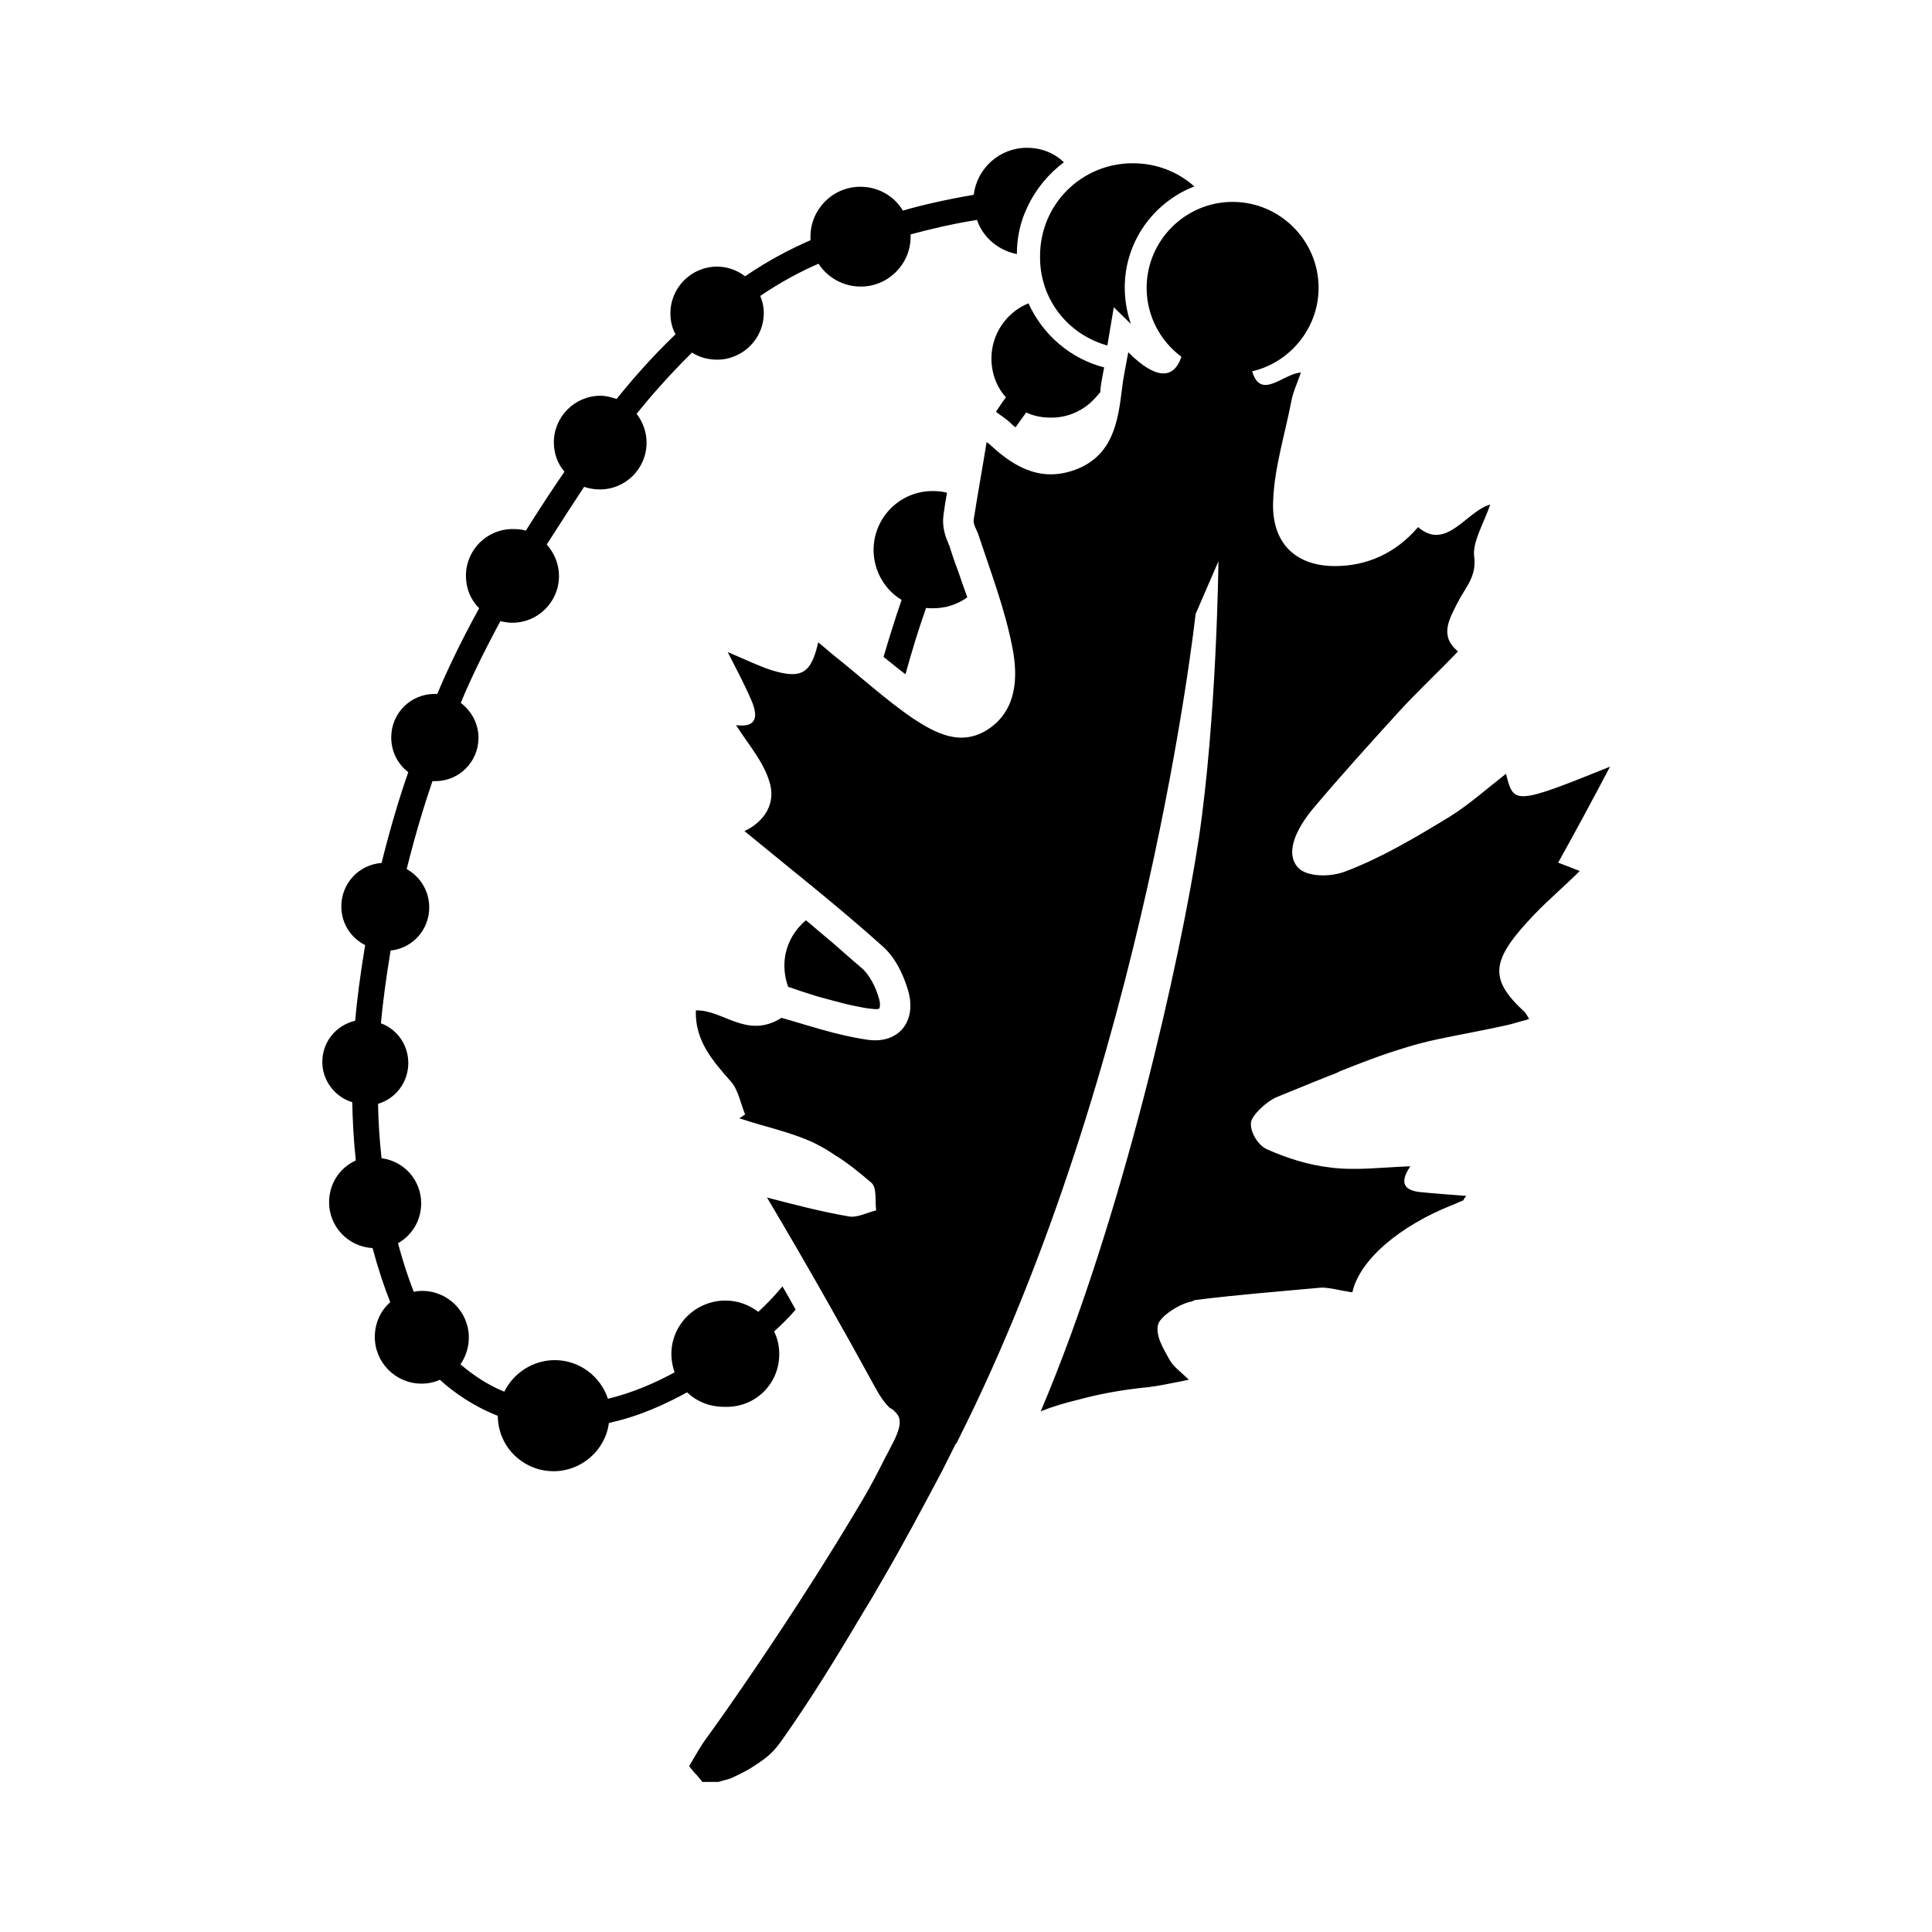
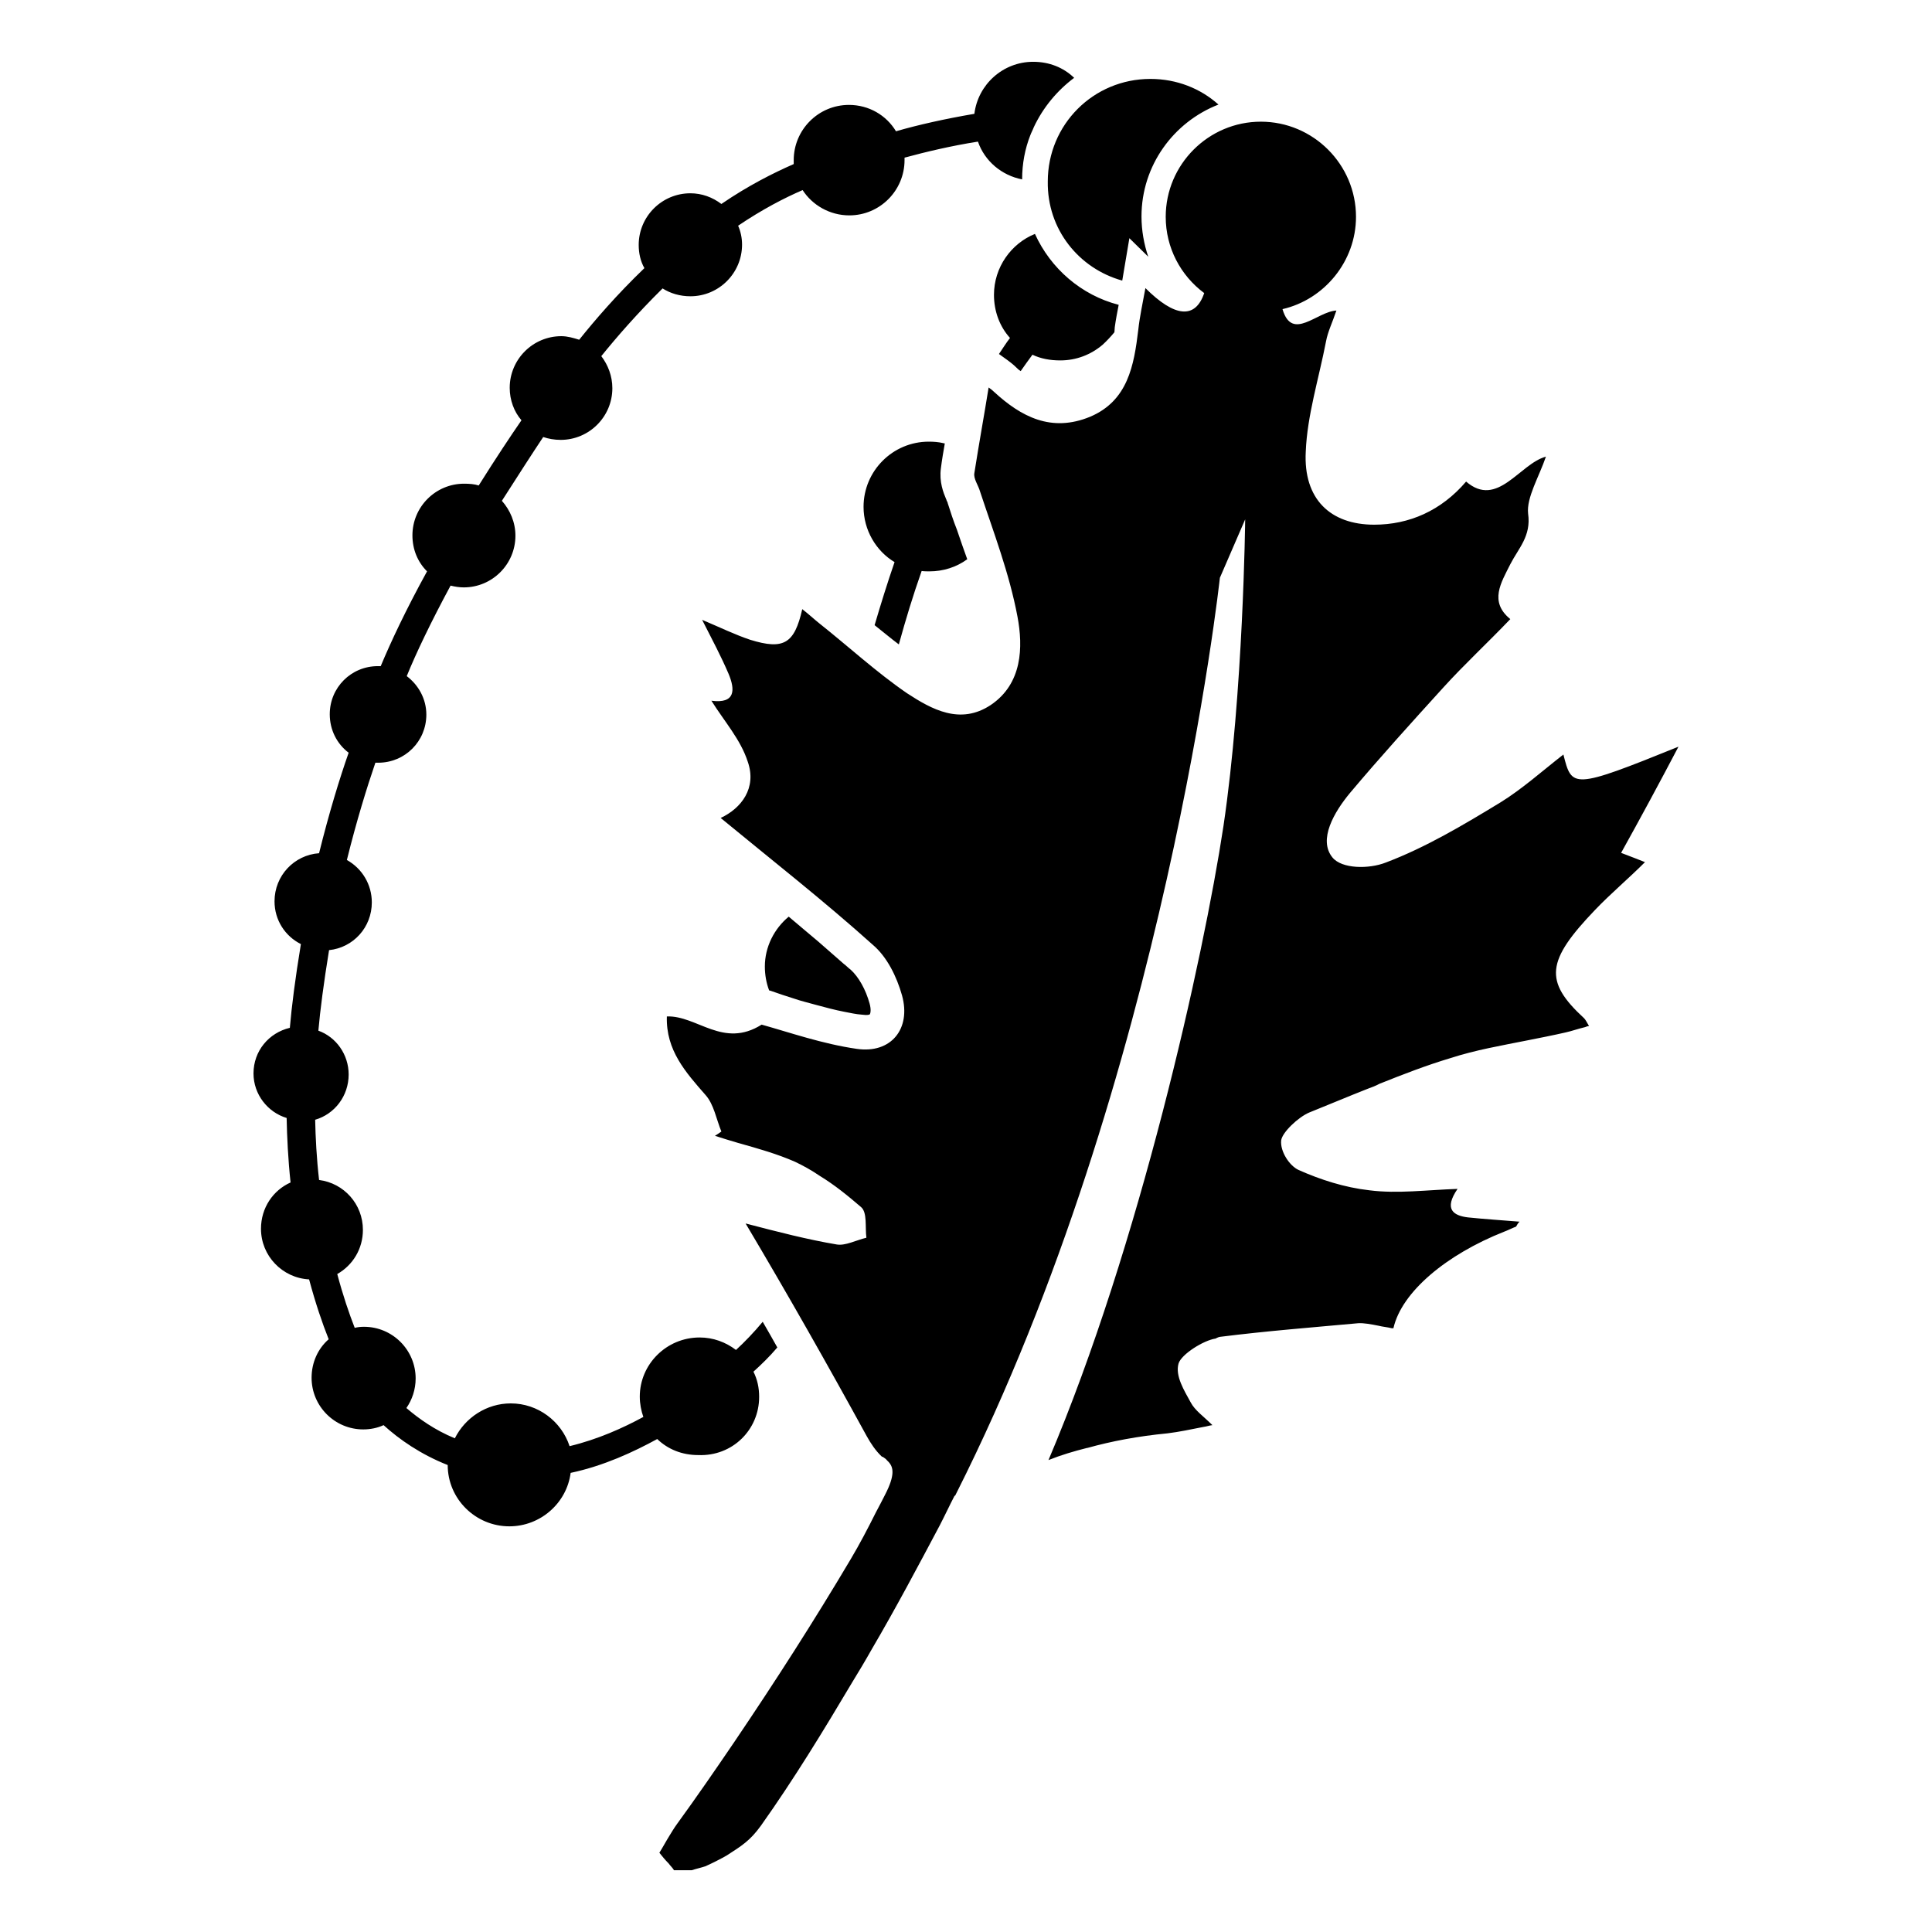
- <svg xmlns="http://www.w3.org/2000/svg" version="1.1" id="Layer_1" x="0px" y="0px" viewBox="0 0 600 600" style="enable-background:new 0 0 600 600;" xml:space="preserve">
-   <path d="M274.4,204c1.8-6.1,3.5-11.6,5.6-17.7c-5.2-3.1-8.7-9-8.7-15.5c0-10.1,8.2-18.3,18.3-18.3c1.4,0,2.7,0.1,4,0.4  c0.1,0,0.3,0.1,0.5,0.1c-0.4,2.3-0.8,4.6-1.1,7c-0.5,3.8,0.7,6.8,1.5,8.7l0,0c0,0,0.1,0.1,0.1,0.3c0.1,0.3,0.3,0.4,0.3,0.7  c0.8,2.5,1.6,5,2.6,7.5c1,2.9,1.9,5.6,2.9,8.3c-3,2.2-6.7,3.4-10.6,3.4c-0.7,0-1.5,0-2.2-0.1c-2.5,7.1-4.4,13.4-6.4,20.6  C278.8,207.6,276.7,205.8,274.4,204z M311.8,129.7c0.4,0.3,1.5,1.1,2.6,2.2c0.3,0.3,0.5,0.5,1,0.8c1.1-1.6,2.2-3.1,3.3-4.6  c2.3,1.1,4.9,1.6,7.8,1.6c4.5,0,8.6-1.6,11.9-4.4l0,0c1.2-1.1,2.3-2.3,3.3-3.5c0-0.4,0.1-0.8,0.1-1.4c0.3-2.2,0.7-4.2,1.1-6.3  c-10.5-2.7-19.1-10.2-23.5-19.9c-6.7,2.7-11.5,9.4-11.5,17.1c0,4.6,1.6,8.9,4.5,12.1c-1.1,1.4-2,2.9-3.1,4.5L311.8,129.7z   M251.8,308.8c2,0.7,4.2,1.2,6.3,1.8c2.6,0.7,5.2,1.4,7.8,1.9c1.6,0.3,3.3,0.7,4.9,0.8c0.4,0,0.7,0.1,1.1,0.1c0.8,0,1.2-0.1,1.2-0.3  c0.1-0.1,0.4-1.1-0.1-2.9c-1.1-4-3.1-7.5-5.3-9.5c-0.7-0.5-1.2-1.1-1.9-1.6c-2.3-2-4.8-4.2-7.2-6.3c-2.7-2.3-5.5-4.6-8.3-7  c-4.1,3.4-6.7,8.5-6.7,14c0,2.3,0.4,4.6,1.2,6.7l0.4,0.1C247.4,307.4,249.6,308.1,251.8,308.8z M242,420.6c0-2.6-0.5-4.9-1.6-7.1  c2.2-2,4.5-4.2,6.7-6.8c-1.4-2.5-2.7-4.8-4.1-7.2c-2.5,3-5,5.6-7.5,7.9c-2.9-2.2-6.4-3.5-10.2-3.5c-9.3,0-16.8,7.5-16.8,16.6  c0,2,0.4,4,1,5.7c-5.7,3.1-12.8,6.3-20.7,8.2c-2.3-7-8.9-12-16.5-12c-6.8,0-12.8,4-15.7,9.8c-5.6-2.3-10.1-5.5-13.6-8.5  c1.6-2.3,2.6-5.2,2.6-8.3c0-8-6.5-14.5-14.5-14.5c-1,0-1.8,0.1-2.6,0.3c-1.6-4.1-3.3-9.1-4.9-15.1c4.4-2.5,7.2-7.1,7.2-12.4  c0-7.2-5.3-13.1-12.3-14c-0.7-6.1-1-12-1.1-16.9c5.5-1.6,9.4-6.7,9.4-12.7c0-5.6-3.5-10.5-8.5-12.3c0.5-5.7,1.5-13.4,3-22.6  c6.8-0.7,12-6.4,12-13.4c0-5-2.7-9.5-7-11.9c2.7-10.9,5.6-20.3,8-27.3c0.3,0,0.5,0,0.8,0c7.5,0,13.5-6,13.5-13.5  c0-4.4-2.2-8.3-5.5-10.8c2.6-6.4,6.7-15,12.3-25.4c1.2,0.3,2.5,0.5,3.7,0.5c8,0,14.5-6.5,14.5-14.5c0-3.8-1.5-7.2-3.8-9.8  c4.8-7.5,8.6-13.4,11.6-17.9c1.5,0.5,3.1,0.8,4.9,0.8c8,0,14.5-6.5,14.5-14.5c0-3.4-1.2-6.5-3.1-9c4.2-5.2,10-11.9,17.2-19  c2.2,1.4,4.9,2.2,7.8,2.2c8,0,14.5-6.5,14.5-14.5c0-1.9-0.4-3.7-1.1-5.3c6.8-4.6,13-7.8,18.1-10c2.7,4.2,7.6,7.1,13.1,7.1  c8.6,0,15.5-7,15.5-15.5c0-0.3,0-0.5,0-0.7c5.9-1.6,13-3.3,20.6-4.5c1.9,5.5,6.7,9.5,12.4,10.6c0-4.4,0.8-8.6,2.3-12.4  c0.3-0.8,0.7-1.5,1-2.3c2.6-5.5,6.5-10.2,11.3-13.8c-3-2.9-7-4.5-11.5-4.5c-8.5,0-15.5,6.4-16.5,14.6c-8.2,1.4-15.8,3.1-22,4.9  c-2.7-4.5-7.6-7.4-13.2-7.4c-8.6,0-15.5,7-15.5,15.5c0,0.3,0,0.7,0,1.1c-5.7,2.5-12.7,6-20.3,11.2c-2.5-1.9-5.5-3-8.7-3  c-8,0-14.5,6.5-14.5,14.5c0,2.3,0.5,4.6,1.6,6.5c-7.8,7.5-13.9,14.6-18.3,20.1c-1.6-0.5-3.3-1-5-1c-8,0-14.5,6.5-14.5,14.5  c0,3.4,1.2,6.7,3.3,9.1c-3.1,4.5-7.1,10.5-12,18.3c-1.2-0.4-2.7-0.5-4.1-0.5c-8,0-14.5,6.5-14.5,14.5c0,4,1.5,7.5,4.1,10.1  c-6,10.9-10.2,19.9-13,26.6c-0.3,0-0.5,0-0.8,0c-7.5,0-13.5,6-13.5,13.5c0,4.4,2,8.3,5.3,10.8c-2.5,7.1-5.5,16.9-8.3,28.2  c-7,0.5-12.5,6.3-12.5,13.5c0,5.3,3,9.8,7.4,12c-1.6,9.7-2.6,17.6-3.1,23.5c-5.9,1.4-10.2,6.5-10.2,12.8c0,5.9,4,10.9,9.3,12.5l0,0  c0.1,5.2,0.4,11.6,1.1,18.1c-4.9,2.2-8.3,7.1-8.3,13c0,7.6,6,13.8,13.5,14.2c1.8,6.7,3.7,12.3,5.5,16.8c-3,2.6-4.8,6.5-4.8,10.8  c0,8,6.5,14.5,14.5,14.5c2,0,4-0.4,5.7-1.2c4.4,4,10.4,8.2,18,11.2c0,9.5,7.8,17.2,17.3,17.2c8.7,0,16.1-6.5,17.2-15l0,0  c9.4-2,17.7-5.9,24.3-9.5c3,2.9,7,4.5,11.5,4.5C234.5,437.3,242,429.8,242,420.6z M500,238.1c-29.9,12.1-29.9,11.6-32.3,2.2  c-5.9,4.6-11.6,9.7-17.6,13.4c-10.5,6.4-21.1,12.7-32.2,16.9c-4.8,1.9-12.4,1.8-15-1.4c-4.1-5,0.5-12.8,4.9-18.1  c8.5-10.1,17.3-19.8,26.2-29.6c5.9-6.5,12.3-12.4,18.8-19.2c-6-4.9-2.6-10.2,0-15.4c2.3-4.5,5.9-7.9,5-14.2c-0.5-4.5,3.1-10.4,5-16  c-7.4,2-13.6,14.6-22.4,7c-7,8.2-16,12.1-25.8,12.1c-12.3,0-19.9-7.2-19.2-20.5c0.4-10.2,3.7-20.6,5.7-31c0.5-2.7,1.8-5.3,2.9-8.6  c-5.5,0.3-12.4,8.7-15.1-0.3v-0.1c11.7-2.7,20.6-13.4,20.6-25.9c0-14.7-12-26.7-26.7-26.7s-26.7,12-26.7,26.7  c0,8.7,4.2,16.5,10.8,21.4c-2.5,7.4-8.3,6.8-16.5-1.4c-0.8,4.4-1.6,8-2,11.7c-1.2,10-2.9,19.9-13.5,24.4c-10.9,4.5-19.4,0-27-7  c-0.7-0.7-1.4-1.1-1.5-1.2c-1.2,7.5-2.7,15.7-4,24c-0.3,1.6,1.1,3.4,1.6,5.2c3.8,11.5,8.2,22.9,10.5,35.1c1.6,8.5,1.4,18.8-7.5,24.8  c-8.6,5.7-16.6,1.2-23.5-3.3c-8.6-5.9-16.4-13.1-24.6-19.6c-1.5-1.2-3-2.6-4.8-4c-2.2,9.7-5.2,11.5-14.6,8.6  c-4.2-1.4-8.3-3.4-13.5-5.6c2.9,5.7,5.3,10.2,7.4,15.1c1.9,4.5,2,8.5-4.8,7.6c3.7,5.9,8.2,10.9,10.2,17.1c2.6,7.4-1.8,13.1-7.6,15.8  c14.2,11.7,28.9,23.2,42.7,35.6c4,3.4,6.7,8.9,8.2,14.2c2.6,9.4-3.1,16.4-12.7,15c-9.7-1.4-18.8-4.6-26.7-6.8  c-10.8,6.8-18.1-2.6-26.6-2.3c-0.3,9.5,5.3,15.7,10.9,22.1c2.3,2.6,3,6.8,4.4,10.2c-0.5,0.4-1.2,0.8-1.8,1.2c2.2,0.7,4.4,1.4,6.5,2  c5.7,1.6,11,3.1,16,5.3c2.3,1.1,4.5,2.3,7,4c4.1,2.5,7.9,5.6,11.5,8.7c1.8,1.5,1.1,5.7,1.5,8.6c-2.9,0.7-5.9,2.3-8.3,1.9  c-8.3-1.4-16.4-3.5-25.6-5.9c12,20.2,23.1,39.8,34,59.7c1.1,2,2.5,4.1,4.2,5.7c0,0,0.1,0.1,0.3,0.1c0.5,0.3,1,0.7,1.2,1  c0.1,0.1,0.3,0.3,0.4,0.4l0,0c1.4,1.5,1.9,3.7-1,9.3c-0.8,1.6-1.6,3.1-2.5,4.8c-2.3,4.6-4.6,9-7.1,13.2  c-10.2,17.2-21.1,34.2-32.6,51.2c-5.3,7.8-10.6,15.5-16.2,23.2c-0.8,1.1-1.5,2.3-2,3.1c-1,1.6-1.9,3.3-2.9,4.9c0.8,1,1.6,2,2.6,3  c0.5,0.7,1.1,1.2,1.5,1.9c1.6,0,3.4,0,5,0c1.2-0.4,2.6-0.7,3.8-1.1c1.6-0.7,4.8-2.3,6.1-3.1c4-2.6,6.4-4,9.5-8.3  c9.3-13.1,17.7-26.9,25.6-40.2c1.9-3.1,3.7-6.1,5.5-9.3c6.8-11.6,13.1-23.5,19.1-34.8c1.4-2.7,2.7-5.5,4.1-8.2l0.1-0.1h0.1l0.4-0.8  c58.7-116.5,73.9-256.8,73.9-256.8l7.1-16.4c0,0-0.5,48.4-6.1,86.1c-5.6,37-23.6,117.9-49.1,177.9c3.5-1.4,7.2-2.5,10.8-3.4  c0,0,0,0,0.1,0c6.8-1.9,14.2-3.3,22.5-4.1c3.3-0.4,6.5-1.1,10.1-1.8c0.8-0.1,1.6-0.4,2.5-0.5c-2.5-2.5-4.9-4.1-6.1-6.4  c-1.8-3.3-4.4-7.4-3.4-10.9c0.8-2.6,7-6.5,10.4-7l0,0c0.5-0.3,1.1-0.5,1.4-0.5c12.7-1.6,25.5-2.6,38.6-3.8c1.6-0.1,3.7,0.3,5.7,0.7  c1.2,0.3,2.5,0.4,3.7,0.7c0.1,0,0.4,0,0.5,0c2.3-10.2,14.9-20.7,31.1-27.1c1.1-0.4,2.2-1,3.3-1.4c0.3-0.4,0.5-1,1-1.4  c-4.8-0.4-9.7-0.7-14.5-1.2c-4.1-0.5-6.8-2.3-2.9-8c-8.6,0.3-16.9,1.4-24.7,0.4c-7.1-0.8-13.8-3-19.9-5.7c-2.6-1.2-5.2-5.2-4.9-8.3  c0.3-2.3,4.8-6.5,7.8-7.8c5.5-2.2,10.9-4.5,16.5-6.7c1.1-0.4,2.2-0.8,3.3-1.4c6.5-2.6,13.2-5.2,19.9-7.2c7.1-2.3,14.2-3.5,21.7-5  c3.5-0.7,7.1-1.4,10.6-2.2c1.8-0.4,3.4-1,5.5-1.5c0.3-0.1,0.7-0.3,1.1-0.3c-0.7-1.2-1-1.8-1.4-2.2c-11.3-10.4-10.6-16.1,3.1-30.4  c4.4-4.6,9.3-8.7,14-13.4c-1.8-0.7-3.5-1.4-6.7-2.6C489.3,258.2,494.7,248.2,500,238.1z M343.9,107.3l2-11.9l5.3,5.2  c-1.2-3.5-1.9-7.4-1.9-11.3c0-14.3,9-26.5,21.6-31.4c-5-4.5-11.7-7.2-19.1-7.2c-16,0-28.8,12.8-28.8,28.8  C322.8,92.9,331.7,103.9,343.9,107.3z" />
+ <svg xmlns="http://www.w3.org/2000/svg" version="1.1" id="Layer_1" x="0px" y="0px" viewBox="0 0 377.953 377.953" xml:space="preserve" width="100mm" height="100mm">
+   <defs id="defs7" />
+   <path d="m 171.096,122.3 c 1.255,-4.252 2.44,-8.086 3.904,-12.338 -3.625,-2.161 -6.065,-6.274 -6.065,-10.805 0,-7.041 5.716,-12.757 12.757,-12.757 0.976,0 1.882,0.07 2.788,0.279 0.07,0 0.209,0.07 0.349,0.07 -0.279,1.603 -0.558,3.207 -0.767,4.88 -0.349,2.649 0.488,4.74 1.046,6.065 v 0 c 0,0 0.07,0.07 0.07,0.209 0.07,0.209 0.209,0.279 0.209,0.488 0.558,1.743 1.115,3.485 1.812,5.228 0.697,2.022 1.324,3.904 2.022,5.786 -2.091,1.534 -4.67,2.37 -7.389,2.37 -0.488,0 -1.046,0 -1.534,-0.07 -1.743,4.949 -3.067,9.341 -4.461,14.36 -1.673,-1.255 -3.137,-2.51 -4.74,-3.764 z m 26.071,-51.793 c 0.279,0.209 1.046,0.767 1.812,1.534 0.209,0.209 0.349,0.349 0.697,0.558 0.767,-1.115 1.534,-2.161 2.3,-3.207 1.603,0.767 3.416,1.115 5.437,1.115 3.137,0 5.995,-1.115 8.295,-3.067 v 0 c 0.837,-0.767 1.603,-1.603 2.3,-2.44 0,-0.279 0.07,-0.558 0.07,-0.976 0.209,-1.534 0.488,-2.928 0.767,-4.392 -7.319,-1.882 -13.314,-7.11 -16.381,-13.872 -4.67,1.882 -8.016,6.553 -8.016,11.92 0,3.207 1.115,6.204 3.137,8.435 -0.767,0.976 -1.394,2.022 -2.161,3.137 z M 155.342,195.355 c 1.394,0.488 2.928,0.837 4.392,1.255 1.812,0.488 3.625,0.976 5.437,1.324 1.115,0.209 2.3,0.488 3.416,0.558 0.279,0 0.488,0.07 0.767,0.07 0.558,0 0.837,-0.07 0.837,-0.209 0.07,-0.07 0.279,-0.767 -0.07,-2.022 -0.767,-2.788 -2.161,-5.228 -3.695,-6.622 -0.488,-0.349 -0.837,-0.767 -1.324,-1.115 -1.603,-1.394 -3.346,-2.928 -5.019,-4.392 -1.882,-1.603 -3.834,-3.207 -5.786,-4.88 -2.858,2.37 -4.67,5.925 -4.67,9.759 0,1.603 0.279,3.207 0.837,4.67 l 0.279,0.07 c 1.534,0.558 3.067,1.046 4.601,1.534 z m -6.831,77.934 c 0,-1.812 -0.349,-3.416 -1.115,-4.949 1.534,-1.394 3.137,-2.928 4.67,-4.74 -0.976,-1.743 -1.882,-3.346 -2.858,-5.019 -1.743,2.091 -3.485,3.904 -5.228,5.507 -2.022,-1.534 -4.461,-2.44 -7.11,-2.44 -6.483,0 -11.711,5.228 -11.711,11.572 0,1.394 0.279,2.788 0.697,3.973 -3.973,2.161 -8.923,4.392 -14.43,5.716 -1.603,-4.88 -6.204,-8.365 -11.502,-8.365 -4.74,0 -8.923,2.788 -10.944,6.831 -3.904,-1.603 -7.041,-3.834 -9.48,-5.925 1.115,-1.603 1.812,-3.625 1.812,-5.786 0,-5.577 -4.531,-10.108 -10.108,-10.108 -0.697,0 -1.255,0.07 -1.812,0.209 -1.115,-2.858 -2.3,-6.343 -3.416,-10.526 3.067,-1.743 5.019,-4.949 5.019,-8.644 0,-5.019 -3.695,-9.132 -8.574,-9.759 -0.488,-4.252 -0.697,-8.365 -0.767,-11.781 3.834,-1.115 6.553,-4.67 6.553,-8.853 0,-3.904 -2.44,-7.319 -5.925,-8.574 0.349,-3.973 1.046,-9.341 2.091,-15.754 4.74,-0.488 8.365,-4.461 8.365,-9.341 0,-3.485 -1.882,-6.622 -4.88,-8.295 1.882,-7.598 3.904,-14.151 5.577,-19.03 0.209,0 0.349,0 0.558,0 5.228,0 9.411,-4.182 9.411,-9.411 0,-3.067 -1.534,-5.786 -3.834,-7.529 1.812,-4.461 4.67,-10.456 8.574,-17.706 0.837,0.209 1.743,0.349 2.579,0.349 5.577,0 10.108,-4.531 10.108,-10.108 0,-2.649 -1.046,-5.019 -2.649,-6.831 3.346,-5.228 5.995,-9.341 8.086,-12.478 1.046,0.349 2.161,0.558 3.416,0.558 5.577,0 10.108,-4.531 10.108,-10.108 0,-2.37 -0.837,-4.531 -2.161,-6.274 2.928,-3.625 6.971,-8.295 11.99,-13.245 1.534,0.976 3.416,1.534 5.437,1.534 5.577,0 10.108,-4.531 10.108,-10.108 0,-1.324 -0.279,-2.579 -0.767,-3.695 4.74,-3.207 9.062,-5.437 12.617,-6.971 1.882,2.928 5.298,4.949 9.132,4.949 5.995,0 10.805,-4.88 10.805,-10.805 0,-0.209 0,-0.349 0,-0.488 4.113,-1.115 9.062,-2.3 14.36,-3.137 1.324,3.834 4.67,6.622 8.644,7.389 0,-3.067 0.558,-5.995 1.603,-8.644 0.209,-0.558 0.488,-1.046 0.697,-1.603 1.812,-3.834 4.531,-7.11 7.877,-9.62 -2.091,-2.022 -4.88,-3.137 -8.016,-3.137 -5.925,0 -10.805,4.461 -11.502,10.177 -5.716,0.976 -11.014,2.161 -15.336,3.416 -1.882,-3.137 -5.298,-5.158 -9.202,-5.158 -5.995,0 -10.805,4.88 -10.805,10.805 0,0.209 0,0.488 0,0.767 -3.973,1.743 -8.853,4.183 -14.151,7.807 -1.743,-1.324 -3.834,-2.091 -6.065,-2.091 -5.577,0 -10.108,4.531 -10.108,10.108 0,1.603 0.349,3.207 1.115,4.531 -5.437,5.228 -9.689,10.177 -12.757,14.011 -1.115,-0.349 -2.3,-0.697 -3.485,-0.697 -5.577,0 -10.108,4.531 -10.108,10.108 0,2.37 0.837,4.67 2.3,6.343 -2.161,3.137 -4.949,7.319 -8.365,12.757 -0.837,-0.279 -1.882,-0.349 -2.858,-0.349 -5.577,0 -10.108,4.531 -10.108,10.108 0,2.788 1.046,5.228 2.858,7.041 -4.183,7.598 -7.11,13.872 -9.062,18.542 -0.209,0 -0.349,0 -0.558,0 -5.228,0 -9.411,4.183 -9.411,9.411 0,3.067 1.394,5.786 3.695,7.529 -1.743,4.949 -3.834,11.781 -5.786,19.658 -4.88,0.349 -8.714,4.392 -8.714,9.411 0,3.695 2.091,6.831 5.158,8.365 -1.115,6.762 -1.812,12.269 -2.161,16.381 -4.113,0.976 -7.11,4.531 -7.11,8.923 0,4.113 2.788,7.598 6.483,8.714 v 0 c 0.07,3.625 0.279,8.086 0.767,12.617 -3.416,1.534 -5.786,4.949 -5.786,9.062 0,5.298 4.183,9.62 9.411,9.899 1.255,4.67 2.579,8.574 3.834,11.711 -2.091,1.812 -3.346,4.531 -3.346,7.529 0,5.577 4.531,10.108 10.108,10.108 1.394,0 2.788,-0.279 3.973,-0.837 3.067,2.788 7.25,5.716 12.548,7.807 0,6.622 5.437,11.99 12.06,11.99 6.065,0 11.223,-4.531 11.99,-10.456 v 0 c 6.553,-1.394 12.338,-4.113 16.939,-6.622 2.091,2.022 4.88,3.137 8.016,3.137 6.692,0.279 11.92,-4.949 11.92,-11.362 z M 328.358,146.071 c -20.843,8.435 -20.843,8.086 -22.516,1.534 -4.113,3.207 -8.086,6.762 -12.269,9.341 -7.319,4.461 -14.708,8.853 -22.446,11.781 -3.346,1.324 -8.644,1.255 -10.456,-0.976 -2.858,-3.485 0.349,-8.923 3.416,-12.617 5.925,-7.041 12.06,-13.802 18.264,-20.634 4.113,-4.531 8.574,-8.644 13.105,-13.384 -4.183,-3.416 -1.812,-7.11 0,-10.735 1.603,-3.137 4.113,-5.507 3.485,-9.899 -0.349,-3.137 2.161,-7.25 3.485,-11.153 -5.158,1.394 -9.48,10.177 -15.615,4.88 -4.88,5.716 -11.153,8.435 -17.985,8.435 -8.574,0 -13.872,-5.019 -13.384,-14.29 0.279,-7.11 2.579,-14.36 3.973,-21.61 0.349,-1.882 1.255,-3.695 2.022,-5.995 -3.834,0.209 -8.644,6.065 -10.526,-0.209 v -0.07 c 8.156,-1.882 14.36,-9.341 14.36,-18.054 0,-10.247 -8.365,-18.612 -18.612,-18.612 -10.247,0 -18.612,8.365 -18.612,18.612 0,6.065 2.928,11.502 7.529,14.918 -1.743,5.158 -5.786,4.74 -11.502,-0.976 -0.558,3.067 -1.115,5.577 -1.394,8.156 -0.837,6.971 -2.022,13.872 -9.411,17.009 -7.598,3.137 -13.523,0 -18.821,-4.88 -0.488,-0.488 -0.976,-0.767 -1.046,-0.837 -0.837,5.228 -1.882,10.944 -2.788,16.73 -0.209,1.115 0.767,2.37 1.115,3.625 2.649,8.016 5.716,15.963 7.319,24.468 1.115,5.925 0.976,13.105 -5.228,17.288 -5.995,3.973 -11.572,0.837 -16.381,-2.3 -5.995,-4.113 -11.432,-9.132 -17.148,-13.663 -1.046,-0.837 -2.091,-1.812 -3.346,-2.788 -1.534,6.762 -3.625,8.016 -10.177,5.995 -2.928,-0.976 -5.786,-2.37 -9.411,-3.904 2.022,3.973 3.695,7.11 5.158,10.526 1.324,3.137 1.394,5.925 -3.346,5.298 2.579,4.113 5.716,7.598 7.11,11.92 1.812,5.158 -1.255,9.132 -5.298,11.014 9.899,8.156 20.146,16.172 29.766,24.816 2.788,2.37 4.67,6.204 5.716,9.899 1.812,6.553 -2.161,11.432 -8.853,10.456 -6.762,-0.976 -13.105,-3.207 -18.612,-4.74 -7.529,4.74 -12.617,-1.812 -18.542,-1.603 -0.209,6.622 3.695,10.944 7.598,15.406 1.603,1.812 2.091,4.74 3.067,7.11 -0.349,0.279 -0.837,0.558 -1.255,0.837 1.534,0.488 3.067,0.976 4.531,1.394 3.973,1.115 7.668,2.161 11.153,3.695 1.603,0.767 3.137,1.603 4.88,2.788 2.858,1.743 5.507,3.904 8.016,6.065 1.255,1.046 0.767,3.973 1.046,5.995 -2.022,0.488 -4.113,1.603 -5.786,1.324 -5.786,-0.976 -11.432,-2.44 -17.845,-4.113 8.365,14.081 16.103,27.744 23.701,41.616 0.767,1.394 1.743,2.858 2.928,3.973 0,0 0.07,0.07 0.209,0.07 0.349,0.209 0.697,0.488 0.837,0.697 0.07,0.07 0.209,0.209 0.279,0.279 v 0 c 0.976,1.046 1.324,2.579 -0.697,6.483 -0.558,1.115 -1.115,2.161 -1.743,3.346 -1.603,3.207 -3.207,6.274 -4.949,9.202 -7.11,11.99 -14.708,23.84 -22.725,35.691 -3.695,5.437 -7.389,10.805 -11.293,16.172 -0.558,0.767 -1.046,1.603 -1.394,2.161 -0.697,1.115 -1.324,2.3 -2.022,3.416 0.558,0.697 1.115,1.394 1.812,2.091 0.349,0.488 0.767,0.837 1.046,1.324 1.115,0 2.37,0 3.485,0 0.837,-0.279 1.812,-0.488 2.649,-0.767 1.115,-0.488 3.346,-1.603 4.252,-2.161 2.788,-1.812 4.461,-2.788 6.622,-5.786 6.483,-9.132 12.338,-18.752 17.845,-28.023 1.324,-2.161 2.579,-4.252 3.834,-6.483 4.74,-8.086 9.132,-16.381 13.314,-24.259 0.976,-1.882 1.882,-3.834 2.858,-5.716 l 0.07,-0.07 h 0.07 l 0.279,-0.558 c 40.919,-81.21 51.515,-179.011 51.515,-179.011 l 4.949,-11.432 c 0,0 -0.349,33.739 -4.252,60.019 -3.904,25.792 -16.451,82.186 -34.227,124.011 2.44,-0.976 5.019,-1.743 7.529,-2.37 0,0 0,0 0.07,0 4.74,-1.324 9.899,-2.3 15.684,-2.858 2.3,-0.279 4.531,-0.767 7.041,-1.255 0.558,-0.07 1.115,-0.279 1.743,-0.349 -1.743,-1.743 -3.416,-2.858 -4.252,-4.461 -1.255,-2.3 -3.067,-5.158 -2.37,-7.598 0.558,-1.812 4.88,-4.531 7.25,-4.88 v 0 c 0.349,-0.209 0.767,-0.349 0.976,-0.349 8.853,-1.115 17.776,-1.812 26.907,-2.649 1.115,-0.07 2.579,0.209 3.973,0.488 0.837,0.209 1.743,0.279 2.579,0.488 0.07,0 0.279,0 0.349,0 1.603,-7.11 10.387,-14.43 21.679,-18.891 0.767,-0.279 1.534,-0.697 2.3,-0.976 0.209,-0.279 0.349,-0.697 0.697,-0.976 -3.346,-0.279 -6.762,-0.488 -10.108,-0.837 -2.858,-0.349 -4.74,-1.603 -2.022,-5.577 -5.995,0.209 -11.781,0.976 -17.218,0.279 -4.949,-0.558 -9.62,-2.091 -13.872,-3.973 -1.812,-0.837 -3.625,-3.625 -3.416,-5.786 0.209,-1.603 3.346,-4.531 5.437,-5.437 3.834,-1.534 7.598,-3.137 11.502,-4.67 0.767,-0.279 1.534,-0.558 2.3,-0.976 4.531,-1.812 9.202,-3.625 13.872,-5.019 4.949,-1.603 9.899,-2.44 15.127,-3.485 2.44,-0.488 4.949,-0.976 7.389,-1.534 1.255,-0.279 2.37,-0.697 3.834,-1.046 0.209,-0.07 0.488,-0.209 0.767,-0.209 -0.488,-0.837 -0.697,-1.255 -0.976,-1.534 -7.877,-7.25 -7.389,-11.223 2.161,-21.191 3.067,-3.207 6.483,-6.065 9.759,-9.341 -1.255,-0.488 -2.44,-0.976 -4.67,-1.812 3.764,-6.762 7.529,-13.733 11.223,-20.773 z m -108.815,-91.179 1.394,-8.295 3.695,3.625 c -0.837,-2.44 -1.324,-5.158 -1.324,-7.877 0,-9.968 6.274,-18.473 15.057,-21.888 -3.485,-3.137 -8.156,-5.019 -13.314,-5.019 -11.153,0 -20.076,8.923 -20.076,20.076 -0.139,9.341 6.065,17.009 14.569,19.379 z" id="path2" style="stroke-width:0.697" />
</svg>
